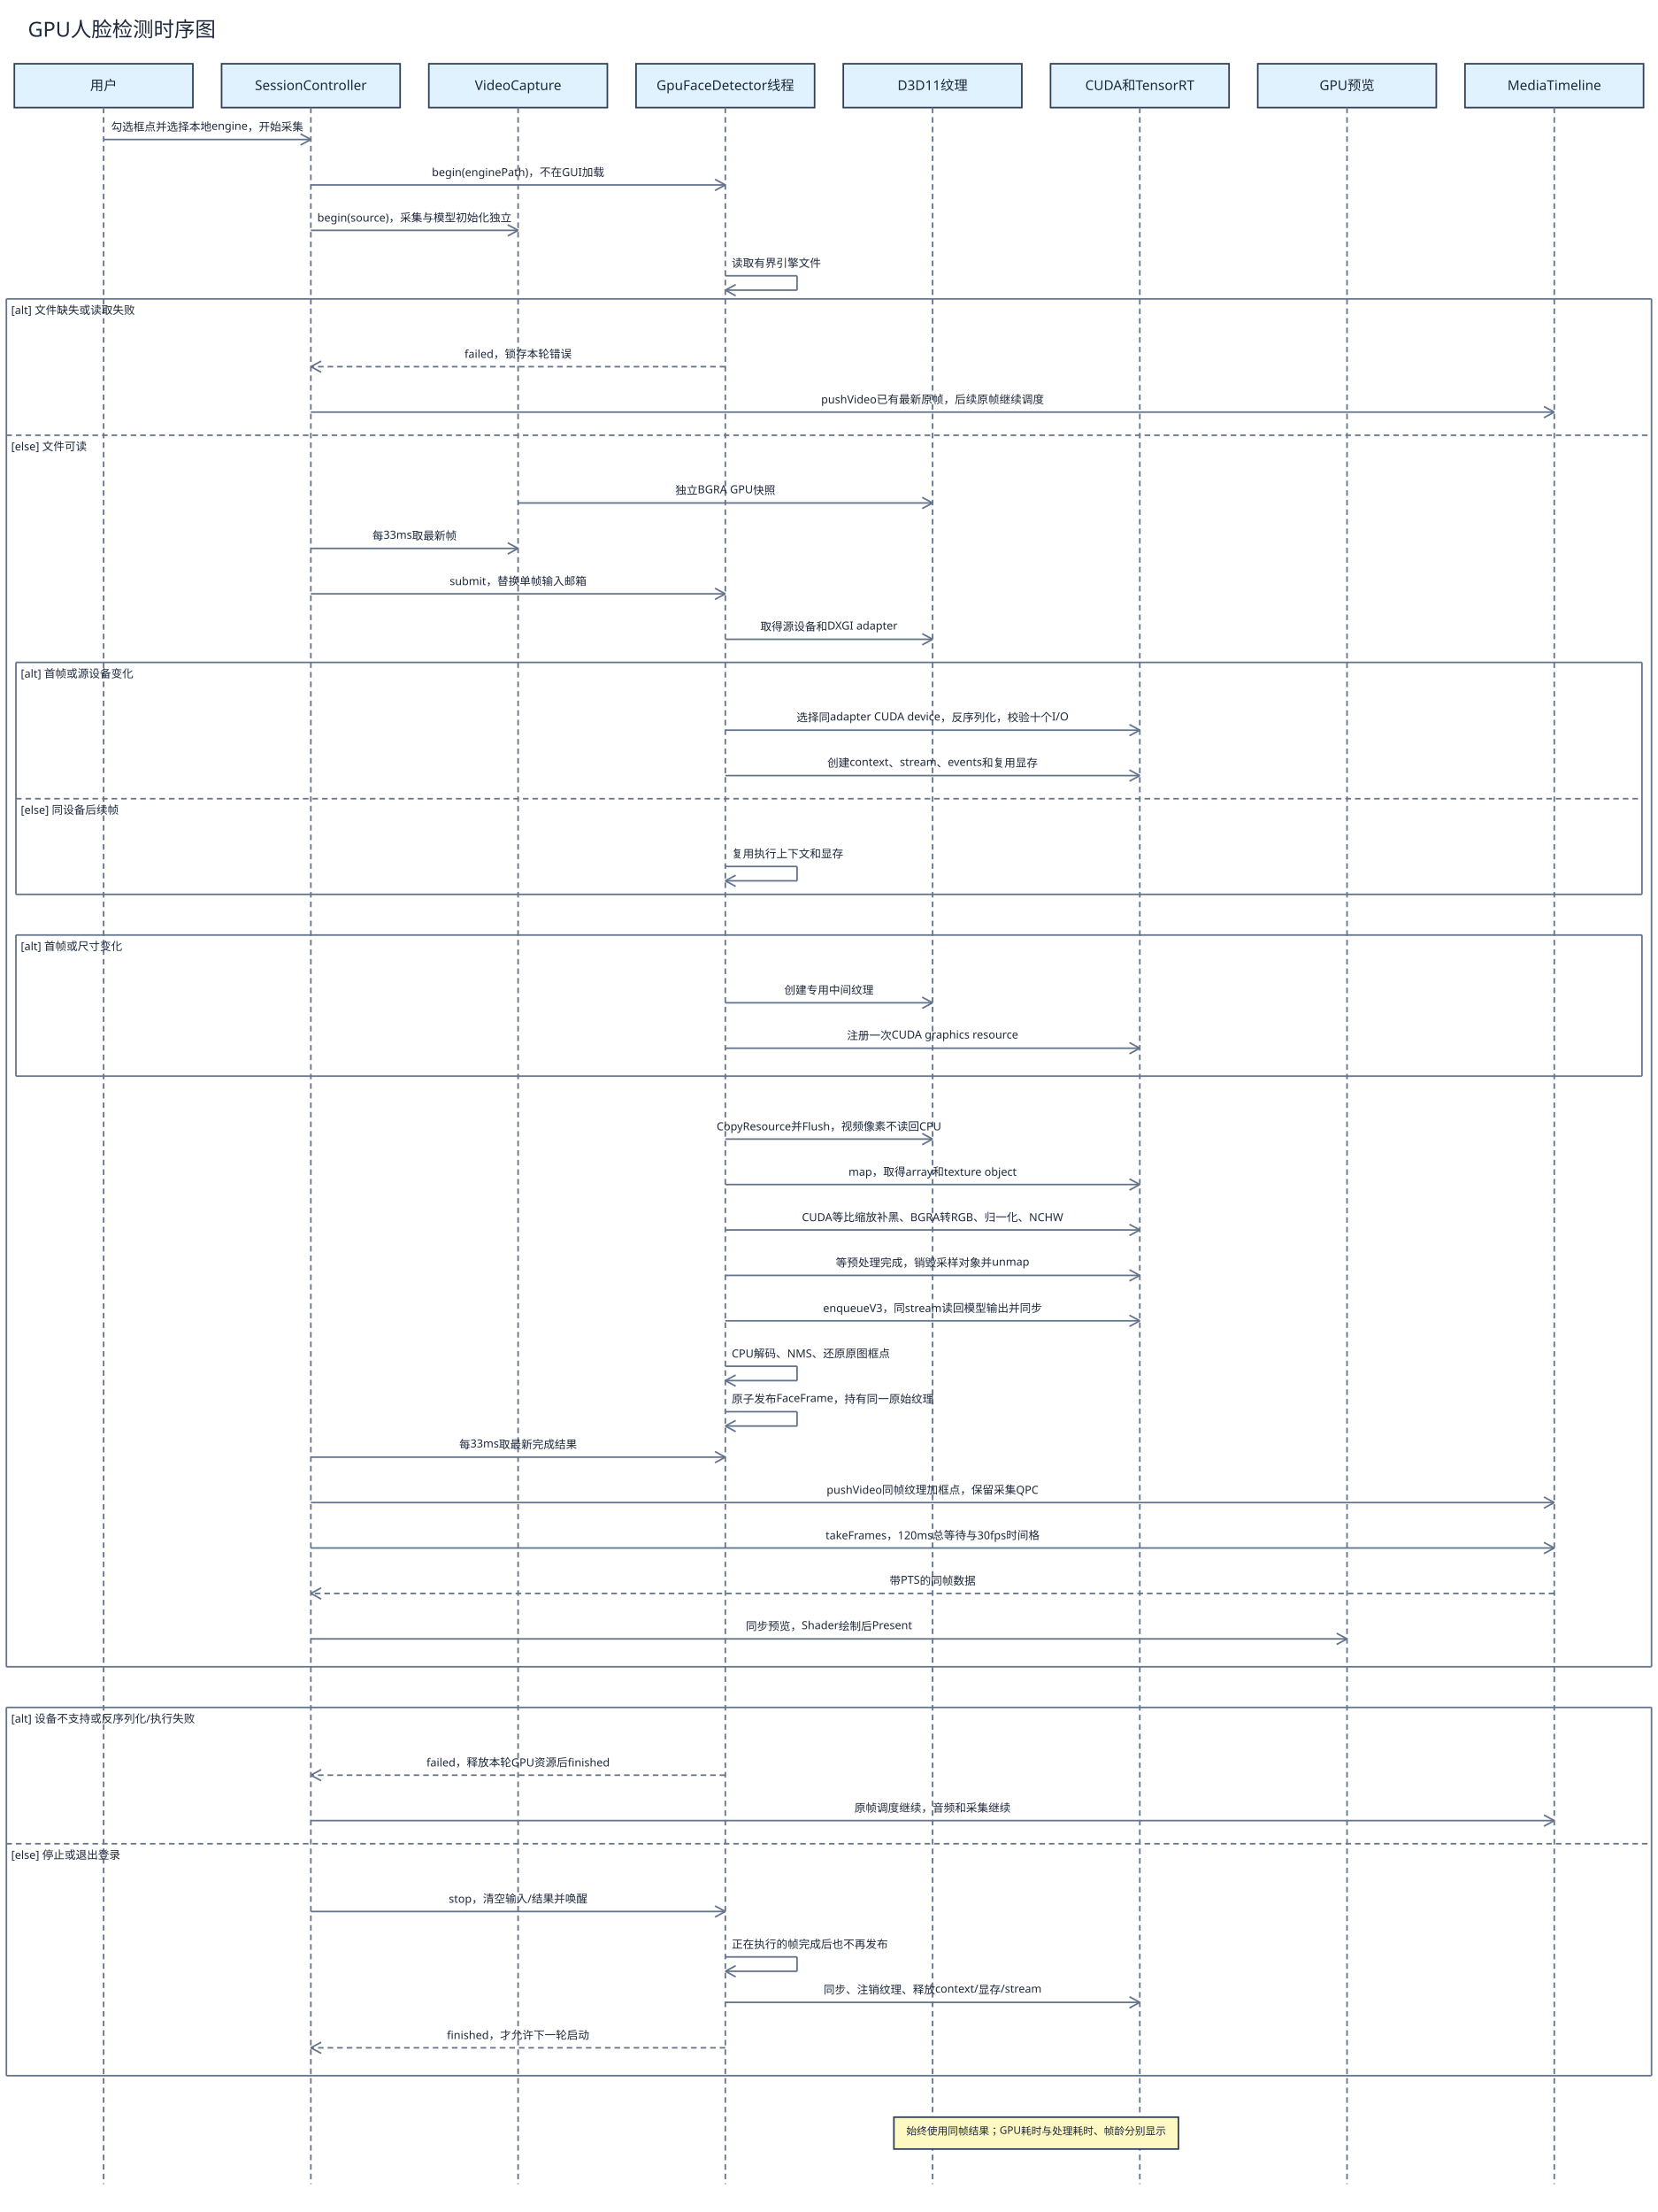
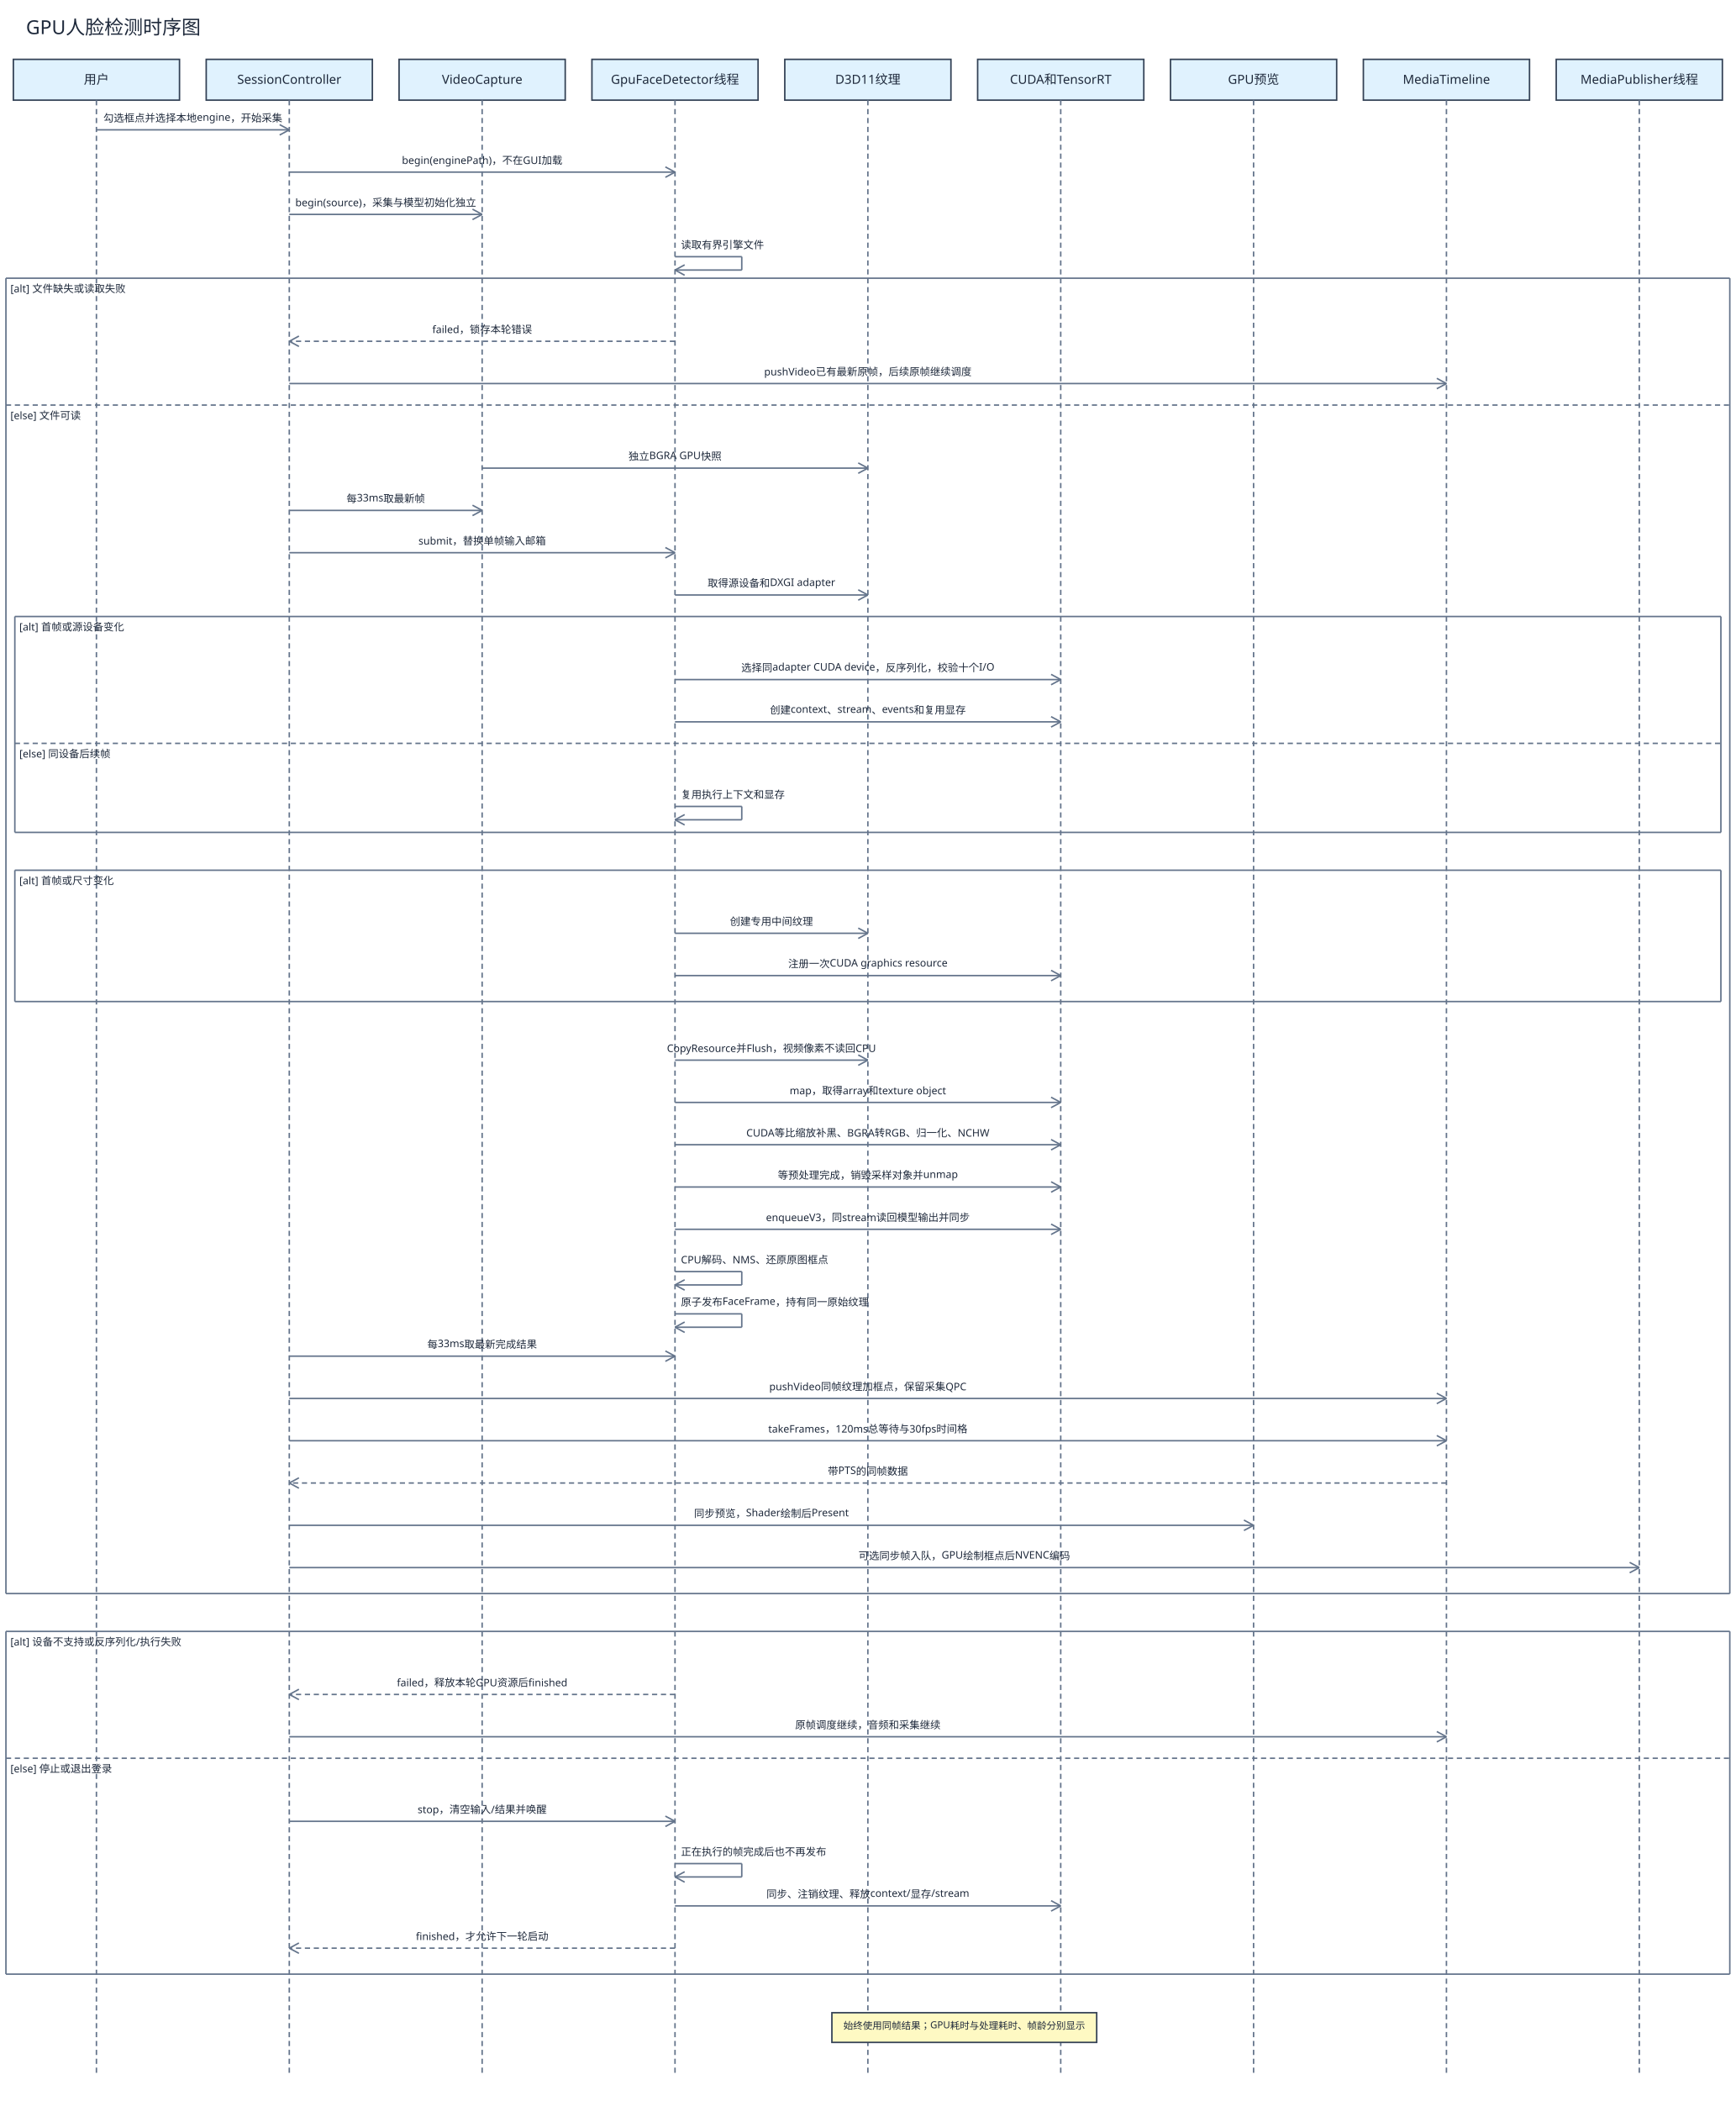
- <svg xmlns="http://www.w3.org/2000/svg" width="2080" height="2775" viewBox="0 0 2080 2775">
+ <svg xmlns="http://www.w3.org/2000/svg" width="2340" height="2832" viewBox="0 0 2340 2832">
  <text x="35" y="46" fill="#1e293b" font-family="Microsoft YaHei, sans-serif" font-size="26" text-anchor="start">GPU人脸检测时序图</text>
  <rect x="18.0" y="80" width="224" height="55" fill="#e0f2fe" stroke="#334155" stroke-width="2" />
  <text x="130.0" y="113" fill="#1e293b" font-family="Microsoft YaHei, sans-serif" font-size="17" text-anchor="middle">用户</text>
-   <line x1="130.0" y1="135" x2="130.0" y2="2740" stroke="#64748b" stroke-width="2" stroke-dasharray="7 5" />
+   <line x1="130.0" y1="135" x2="130.0" y2="2797" stroke="#64748b" stroke-width="2" stroke-dasharray="7 5" />
  <rect x="278.0" y="80" width="224" height="55" fill="#e0f2fe" stroke="#334155" stroke-width="2" />
  <text x="390.0" y="113" fill="#1e293b" font-family="Microsoft YaHei, sans-serif" font-size="17" text-anchor="middle">SessionController</text>
-   <line x1="390.0" y1="135" x2="390.0" y2="2740" stroke="#64748b" stroke-width="2" stroke-dasharray="7 5" />
+   <line x1="390.0" y1="135" x2="390.0" y2="2797" stroke="#64748b" stroke-width="2" stroke-dasharray="7 5" />
  <rect x="538.0" y="80" width="224" height="55" fill="#e0f2fe" stroke="#334155" stroke-width="2" />
  <text x="650.0" y="113" fill="#1e293b" font-family="Microsoft YaHei, sans-serif" font-size="17" text-anchor="middle">VideoCapture</text>
-   <line x1="650.0" y1="135" x2="650.0" y2="2740" stroke="#64748b" stroke-width="2" stroke-dasharray="7 5" />
+   <line x1="650.0" y1="135" x2="650.0" y2="2797" stroke="#64748b" stroke-width="2" stroke-dasharray="7 5" />
  <rect x="798.0" y="80" width="224" height="55" fill="#e0f2fe" stroke="#334155" stroke-width="2" />
  <text x="910.0" y="113" fill="#1e293b" font-family="Microsoft YaHei, sans-serif" font-size="17" text-anchor="middle">GpuFaceDetector线程</text>
-   <line x1="910.0" y1="135" x2="910.0" y2="2740" stroke="#64748b" stroke-width="2" stroke-dasharray="7 5" />
+   <line x1="910.0" y1="135" x2="910.0" y2="2797" stroke="#64748b" stroke-width="2" stroke-dasharray="7 5" />
  <rect x="1058.0" y="80" width="224" height="55" fill="#e0f2fe" stroke="#334155" stroke-width="2" />
  <text x="1170.0" y="113" fill="#1e293b" font-family="Microsoft YaHei, sans-serif" font-size="17" text-anchor="middle">D3D11纹理</text>
-   <line x1="1170.0" y1="135" x2="1170.0" y2="2740" stroke="#64748b" stroke-width="2" stroke-dasharray="7 5" />
+   <line x1="1170.0" y1="135" x2="1170.0" y2="2797" stroke="#64748b" stroke-width="2" stroke-dasharray="7 5" />
  <rect x="1318.0" y="80" width="224" height="55" fill="#e0f2fe" stroke="#334155" stroke-width="2" />
  <text x="1430.0" y="113" fill="#1e293b" font-family="Microsoft YaHei, sans-serif" font-size="17" text-anchor="middle">CUDA和TensorRT</text>
-   <line x1="1430.0" y1="135" x2="1430.0" y2="2740" stroke="#64748b" stroke-width="2" stroke-dasharray="7 5" />
+   <line x1="1430.0" y1="135" x2="1430.0" y2="2797" stroke="#64748b" stroke-width="2" stroke-dasharray="7 5" />
  <rect x="1578.0" y="80" width="224" height="55" fill="#e0f2fe" stroke="#334155" stroke-width="2" />
  <text x="1690.0" y="113" fill="#1e293b" font-family="Microsoft YaHei, sans-serif" font-size="17" text-anchor="middle">GPU预览</text>
-   <line x1="1690.0" y1="135" x2="1690.0" y2="2740" stroke="#64748b" stroke-width="2" stroke-dasharray="7 5" />
+   <line x1="1690.0" y1="135" x2="1690.0" y2="2797" stroke="#64748b" stroke-width="2" stroke-dasharray="7 5" />
  <rect x="1838.0" y="80" width="224" height="55" fill="#e0f2fe" stroke="#334155" stroke-width="2" />
  <text x="1950.0" y="113" fill="#1e293b" font-family="Microsoft YaHei, sans-serif" font-size="17" text-anchor="middle">MediaTimeline</text>
-   <line x1="1950.0" y1="135" x2="1950.0" y2="2740" stroke="#64748b" stroke-width="2" stroke-dasharray="7 5" />
+   <line x1="1950.0" y1="135" x2="1950.0" y2="2797" stroke="#64748b" stroke-width="2" stroke-dasharray="7 5" />
+   <rect x="2098.0" y="80" width="224" height="55" fill="#e0f2fe" stroke="#334155" stroke-width="2" />
+   <text x="2210.0" y="113" fill="#1e293b" font-family="Microsoft YaHei, sans-serif" font-size="17" text-anchor="middle">MediaPublisher线程</text>
+   <line x1="2210.0" y1="135" x2="2210.0" y2="2797" stroke="#64748b" stroke-width="2" stroke-dasharray="7 5" />
  <line x1="130.0" y1="175" x2="390.0" y2="175" stroke="#64748b" stroke-width="2" />
  <line x1="390.0" y1="175" x2="377.0" y2="182.0" stroke="#64748b" stroke-width="2" />
  <line x1="390.0" y1="175" x2="377.0" y2="168.0" stroke="#64748b" stroke-width="2" />
  <text x="260.0" y="164" fill="#1e293b" font-family="Microsoft YaHei, sans-serif" font-size="14" text-anchor="middle">勾选框点并选择本地engine，开始采集</text>
  <line x1="390.0" y1="232" x2="910.0" y2="232" stroke="#64748b" stroke-width="2" />
  <line x1="910.0" y1="232" x2="897.0" y2="239.0" stroke="#64748b" stroke-width="2" />
  <line x1="910.0" y1="232" x2="897.0" y2="225.0" stroke="#64748b" stroke-width="2" />
  <text x="650.0" y="221" fill="#1e293b" font-family="Microsoft YaHei, sans-serif" font-size="14" text-anchor="middle">begin(enginePath)，不在GUI加载</text>
  <line x1="390.0" y1="289" x2="650.0" y2="289" stroke="#64748b" stroke-width="2" />
  <line x1="650.0" y1="289" x2="637.0" y2="296.0" stroke="#64748b" stroke-width="2" />
  <line x1="650.0" y1="289" x2="637.0" y2="282.0" stroke="#64748b" stroke-width="2" />
  <text x="520.0" y="278" fill="#1e293b" font-family="Microsoft YaHei, sans-serif" font-size="14" text-anchor="middle">begin(source)，采集与模型初始化独立</text>
  <line x1="910.0" y1="346" x2="1000.0" y2="346" stroke="#64748b" stroke-width="2" />
  <line x1="1000.0" y1="346" x2="1000.0" y2="364" stroke="#64748b" stroke-width="2" />
  <line x1="1000.0" y1="364" x2="910.0" y2="364" stroke="#64748b" stroke-width="2" />
  <line x1="910.0" y1="364" x2="923.0" y2="357.0" stroke="#64748b" stroke-width="2" />
  <line x1="910.0" y1="364" x2="923.0" y2="371.0" stroke="#64748b" stroke-width="2" />
  <text x="918.0" y="335" fill="#1e293b" font-family="Microsoft YaHei, sans-serif" font-size="14" text-anchor="start">读取有界引擎文件</text>
  <text x="14" y="394" fill="#1e293b" font-family="Microsoft YaHei, sans-serif" font-size="14" text-anchor="start">[alt] 文件缺失或读取失败</text>
-   <line x1="8" y1="375" x2="2072" y2="375" stroke="#64748b" stroke-width="2" />
+   <line x1="8" y1="375" x2="2332" y2="375" stroke="#64748b" stroke-width="2" />
  <line x1="910.0" y1="460" x2="390.0" y2="460" stroke="#64748b" stroke-width="2" stroke-dasharray="7 5" />
  <line x1="390.0" y1="460" x2="403.0" y2="453.0" stroke="#64748b" stroke-width="2" />
  <line x1="390.0" y1="460" x2="403.0" y2="467.0" stroke="#64748b" stroke-width="2" />
  <text x="650.0" y="449" fill="#1e293b" font-family="Microsoft YaHei, sans-serif" font-size="14" text-anchor="middle">failed，锁存本轮错误</text>
  <line x1="390.0" y1="517" x2="1950.0" y2="517" stroke="#64748b" stroke-width="2" />
  <line x1="1950.0" y1="517" x2="1937.0" y2="524.0" stroke="#64748b" stroke-width="2" />
  <line x1="1950.0" y1="517" x2="1937.0" y2="510.0" stroke="#64748b" stroke-width="2" />
  <text x="1170.0" y="506" fill="#1e293b" font-family="Microsoft YaHei, sans-serif" font-size="14" text-anchor="middle">pushVideo已有最新原帧，后续原帧继续调度</text>
-   <line x1="8" y1="546" x2="2072" y2="546" stroke="#64748b" stroke-width="2" stroke-dasharray="7 5" />
+   <line x1="8" y1="546" x2="2332" y2="546" stroke="#64748b" stroke-width="2" stroke-dasharray="7 5" />
  <text x="14" y="565" fill="#1e293b" font-family="Microsoft YaHei, sans-serif" font-size="14" text-anchor="start">[else] 文件可读</text>
  <line x1="650.0" y1="631" x2="1170.0" y2="631" stroke="#64748b" stroke-width="2" />
  <line x1="1170.0" y1="631" x2="1157.0" y2="638.0" stroke="#64748b" stroke-width="2" />
  <line x1="1170.0" y1="631" x2="1157.0" y2="624.0" stroke="#64748b" stroke-width="2" />
  <text x="910.0" y="620" fill="#1e293b" font-family="Microsoft YaHei, sans-serif" font-size="14" text-anchor="middle">独立BGRA GPU快照</text>
  <line x1="390.0" y1="688" x2="650.0" y2="688" stroke="#64748b" stroke-width="2" />
  <line x1="650.0" y1="688" x2="637.0" y2="695.0" stroke="#64748b" stroke-width="2" />
  <line x1="650.0" y1="688" x2="637.0" y2="681.0" stroke="#64748b" stroke-width="2" />
  <text x="520.0" y="677" fill="#1e293b" font-family="Microsoft YaHei, sans-serif" font-size="14" text-anchor="middle">每33ms取最新帧</text>
  <line x1="390.0" y1="745" x2="910.0" y2="745" stroke="#64748b" stroke-width="2" />
  <line x1="910.0" y1="745" x2="897.0" y2="752.0" stroke="#64748b" stroke-width="2" />
  <line x1="910.0" y1="745" x2="897.0" y2="738.0" stroke="#64748b" stroke-width="2" />
  <text x="650.0" y="734" fill="#1e293b" font-family="Microsoft YaHei, sans-serif" font-size="14" text-anchor="middle">submit，替换单帧输入邮箱</text>
  <line x1="910.0" y1="802" x2="1170.0" y2="802" stroke="#64748b" stroke-width="2" />
  <line x1="1170.0" y1="802" x2="1157.0" y2="809.0" stroke="#64748b" stroke-width="2" />
  <line x1="1170.0" y1="802" x2="1157.0" y2="795.0" stroke="#64748b" stroke-width="2" />
  <text x="1040.0" y="791" fill="#1e293b" font-family="Microsoft YaHei, sans-serif" font-size="14" text-anchor="middle">取得源设备和DXGI adapter</text>
  <text x="26" y="850" fill="#1e293b" font-family="Microsoft YaHei, sans-serif" font-size="14" text-anchor="start">[alt] 首帧或源设备变化</text>
-   <line x1="20" y1="831" x2="2060" y2="831" stroke="#64748b" stroke-width="2" />
+   <line x1="20" y1="831" x2="2320" y2="831" stroke="#64748b" stroke-width="2" />
  <line x1="910.0" y1="916" x2="1430.0" y2="916" stroke="#64748b" stroke-width="2" />
  <line x1="1430.0" y1="916" x2="1417.0" y2="923.0" stroke="#64748b" stroke-width="2" />
  <line x1="1430.0" y1="916" x2="1417.0" y2="909.0" stroke="#64748b" stroke-width="2" />
  <text x="1170.0" y="905" fill="#1e293b" font-family="Microsoft YaHei, sans-serif" font-size="14" text-anchor="middle">选择同adapter CUDA device，反序列化，校验十个I/O</text>
  <line x1="910.0" y1="973" x2="1430.0" y2="973" stroke="#64748b" stroke-width="2" />
  <line x1="1430.0" y1="973" x2="1417.0" y2="980.0" stroke="#64748b" stroke-width="2" />
  <line x1="1430.0" y1="973" x2="1417.0" y2="966.0" stroke="#64748b" stroke-width="2" />
  <text x="1170.0" y="962" fill="#1e293b" font-family="Microsoft YaHei, sans-serif" font-size="14" text-anchor="middle">创建context、stream、events和复用显存</text>
-   <line x1="20" y1="1002" x2="2060" y2="1002" stroke="#64748b" stroke-width="2" stroke-dasharray="7 5" />
+   <line x1="20" y1="1002" x2="2320" y2="1002" stroke="#64748b" stroke-width="2" stroke-dasharray="7 5" />
  <text x="26" y="1021" fill="#1e293b" font-family="Microsoft YaHei, sans-serif" font-size="14" text-anchor="start">[else] 同设备后续帧</text>
  <line x1="910.0" y1="1087" x2="1000.0" y2="1087" stroke="#64748b" stroke-width="2" />
  <line x1="1000.0" y1="1087" x2="1000.0" y2="1105" stroke="#64748b" stroke-width="2" />
  <line x1="1000.0" y1="1105" x2="910.0" y2="1105" stroke="#64748b" stroke-width="2" />
  <line x1="910.0" y1="1105" x2="923.0" y2="1098.0" stroke="#64748b" stroke-width="2" />
  <line x1="910.0" y1="1105" x2="923.0" y2="1112.0" stroke="#64748b" stroke-width="2" />
  <text x="918.0" y="1076" fill="#1e293b" font-family="Microsoft YaHei, sans-serif" font-size="14" text-anchor="start">复用执行上下文和显存</text>
  <line x1="20" y1="831" x2="20" y2="1122" stroke="#64748b" stroke-width="2" />
-   <line x1="2060" y1="831" x2="2060" y2="1122" stroke="#64748b" stroke-width="2" />
-   <line x1="20" y1="1122" x2="2060" y2="1122" stroke="#64748b" stroke-width="2" />
+   <line x1="2320" y1="831" x2="2320" y2="1122" stroke="#64748b" stroke-width="2" />
+   <line x1="20" y1="1122" x2="2320" y2="1122" stroke="#64748b" stroke-width="2" />
  <text x="26" y="1192" fill="#1e293b" font-family="Microsoft YaHei, sans-serif" font-size="14" text-anchor="start">[alt] 首帧或尺寸变化</text>
-   <line x1="20" y1="1173" x2="2060" y2="1173" stroke="#64748b" stroke-width="2" />
+   <line x1="20" y1="1173" x2="2320" y2="1173" stroke="#64748b" stroke-width="2" />
  <line x1="910.0" y1="1258" x2="1170.0" y2="1258" stroke="#64748b" stroke-width="2" />
  <line x1="1170.0" y1="1258" x2="1157.0" y2="1265.0" stroke="#64748b" stroke-width="2" />
  <line x1="1170.0" y1="1258" x2="1157.0" y2="1251.0" stroke="#64748b" stroke-width="2" />
  <text x="1040.0" y="1247" fill="#1e293b" font-family="Microsoft YaHei, sans-serif" font-size="14" text-anchor="middle">创建专用中间纹理</text>
  <line x1="910.0" y1="1315" x2="1430.0" y2="1315" stroke="#64748b" stroke-width="2" />
  <line x1="1430.0" y1="1315" x2="1417.0" y2="1322.0" stroke="#64748b" stroke-width="2" />
  <line x1="1430.0" y1="1315" x2="1417.0" y2="1308.0" stroke="#64748b" stroke-width="2" />
  <text x="1170.0" y="1304" fill="#1e293b" font-family="Microsoft YaHei, sans-serif" font-size="14" text-anchor="middle">注册一次CUDA graphics resource</text>
  <line x1="20" y1="1173" x2="20" y2="1350" stroke="#64748b" stroke-width="2" />
-   <line x1="2060" y1="1173" x2="2060" y2="1350" stroke="#64748b" stroke-width="2" />
-   <line x1="20" y1="1350" x2="2060" y2="1350" stroke="#64748b" stroke-width="2" />
+   <line x1="2320" y1="1173" x2="2320" y2="1350" stroke="#64748b" stroke-width="2" />
+   <line x1="20" y1="1350" x2="2320" y2="1350" stroke="#64748b" stroke-width="2" />
  <line x1="910.0" y1="1429" x2="1170.0" y2="1429" stroke="#64748b" stroke-width="2" />
  <line x1="1170.0" y1="1429" x2="1157.0" y2="1436.0" stroke="#64748b" stroke-width="2" />
  <line x1="1170.0" y1="1429" x2="1157.0" y2="1422.0" stroke="#64748b" stroke-width="2" />
  <text x="1040.0" y="1418" fill="#1e293b" font-family="Microsoft YaHei, sans-serif" font-size="14" text-anchor="middle">CopyResource并Flush，视频像素不读回CPU</text>
  <line x1="910.0" y1="1486" x2="1430.0" y2="1486" stroke="#64748b" stroke-width="2" />
  <line x1="1430.0" y1="1486" x2="1417.0" y2="1493.0" stroke="#64748b" stroke-width="2" />
  <line x1="1430.0" y1="1486" x2="1417.0" y2="1479.0" stroke="#64748b" stroke-width="2" />
  <text x="1170.0" y="1475" fill="#1e293b" font-family="Microsoft YaHei, sans-serif" font-size="14" text-anchor="middle">map，取得array和texture object</text>
  <line x1="910.0" y1="1543" x2="1430.0" y2="1543" stroke="#64748b" stroke-width="2" />
  <line x1="1430.0" y1="1543" x2="1417.0" y2="1550.0" stroke="#64748b" stroke-width="2" />
  <line x1="1430.0" y1="1543" x2="1417.0" y2="1536.0" stroke="#64748b" stroke-width="2" />
  <text x="1170.0" y="1532" fill="#1e293b" font-family="Microsoft YaHei, sans-serif" font-size="14" text-anchor="middle">CUDA等比缩放补黑、BGRA转RGB、归一化、NCHW</text>
  <line x1="910.0" y1="1600" x2="1430.0" y2="1600" stroke="#64748b" stroke-width="2" />
  <line x1="1430.0" y1="1600" x2="1417.0" y2="1607.0" stroke="#64748b" stroke-width="2" />
  <line x1="1430.0" y1="1600" x2="1417.0" y2="1593.0" stroke="#64748b" stroke-width="2" />
  <text x="1170.0" y="1589" fill="#1e293b" font-family="Microsoft YaHei, sans-serif" font-size="14" text-anchor="middle">等预处理完成，销毁采样对象并unmap</text>
  <line x1="910.0" y1="1657" x2="1430.0" y2="1657" stroke="#64748b" stroke-width="2" />
  <line x1="1430.0" y1="1657" x2="1417.0" y2="1664.0" stroke="#64748b" stroke-width="2" />
  <line x1="1430.0" y1="1657" x2="1417.0" y2="1650.0" stroke="#64748b" stroke-width="2" />
  <text x="1170.0" y="1646" fill="#1e293b" font-family="Microsoft YaHei, sans-serif" font-size="14" text-anchor="middle">enqueueV3，同stream读回模型输出并同步</text>
  <line x1="910.0" y1="1714" x2="1000.0" y2="1714" stroke="#64748b" stroke-width="2" />
  <line x1="1000.0" y1="1714" x2="1000.0" y2="1732" stroke="#64748b" stroke-width="2" />
  <line x1="1000.0" y1="1732" x2="910.0" y2="1732" stroke="#64748b" stroke-width="2" />
  <line x1="910.0" y1="1732" x2="923.0" y2="1725.0" stroke="#64748b" stroke-width="2" />
  <line x1="910.0" y1="1732" x2="923.0" y2="1739.0" stroke="#64748b" stroke-width="2" />
  <text x="918.0" y="1703" fill="#1e293b" font-family="Microsoft YaHei, sans-serif" font-size="14" text-anchor="start">CPU解码、NMS、还原原图框点</text>
  <line x1="910.0" y1="1771" x2="1000.0" y2="1771" stroke="#64748b" stroke-width="2" />
  <line x1="1000.0" y1="1771" x2="1000.0" y2="1789" stroke="#64748b" stroke-width="2" />
  <line x1="1000.0" y1="1789" x2="910.0" y2="1789" stroke="#64748b" stroke-width="2" />
  <line x1="910.0" y1="1789" x2="923.0" y2="1782.0" stroke="#64748b" stroke-width="2" />
  <line x1="910.0" y1="1789" x2="923.0" y2="1796.0" stroke="#64748b" stroke-width="2" />
  <text x="918.0" y="1760" fill="#1e293b" font-family="Microsoft YaHei, sans-serif" font-size="14" text-anchor="start">原子发布FaceFrame，持有同一原始纹理</text>
  <line x1="390.0" y1="1828" x2="910.0" y2="1828" stroke="#64748b" stroke-width="2" />
  <line x1="910.0" y1="1828" x2="897.0" y2="1835.0" stroke="#64748b" stroke-width="2" />
  <line x1="910.0" y1="1828" x2="897.0" y2="1821.0" stroke="#64748b" stroke-width="2" />
  <text x="650.0" y="1817" fill="#1e293b" font-family="Microsoft YaHei, sans-serif" font-size="14" text-anchor="middle">每33ms取最新完成结果</text>
  <line x1="390.0" y1="1885" x2="1950.0" y2="1885" stroke="#64748b" stroke-width="2" />
  <line x1="1950.0" y1="1885" x2="1937.0" y2="1892.0" stroke="#64748b" stroke-width="2" />
  <line x1="1950.0" y1="1885" x2="1937.0" y2="1878.0" stroke="#64748b" stroke-width="2" />
  <text x="1170.0" y="1874" fill="#1e293b" font-family="Microsoft YaHei, sans-serif" font-size="14" text-anchor="middle">pushVideo同帧纹理加框点，保留采集QPC</text>
  <line x1="390.0" y1="1942" x2="1950.0" y2="1942" stroke="#64748b" stroke-width="2" />
  <line x1="1950.0" y1="1942" x2="1937.0" y2="1949.0" stroke="#64748b" stroke-width="2" />
  <line x1="1950.0" y1="1942" x2="1937.0" y2="1935.0" stroke="#64748b" stroke-width="2" />
  <text x="1170.0" y="1931" fill="#1e293b" font-family="Microsoft YaHei, sans-serif" font-size="14" text-anchor="middle">takeFrames，120ms总等待与30fps时间格</text>
  <line x1="1950.0" y1="1999" x2="390.0" y2="1999" stroke="#64748b" stroke-width="2" stroke-dasharray="7 5" />
  <line x1="390.0" y1="1999" x2="403.0" y2="1992.0" stroke="#64748b" stroke-width="2" />
  <line x1="390.0" y1="1999" x2="403.0" y2="2006.0" stroke="#64748b" stroke-width="2" />
  <text x="1170.0" y="1988" fill="#1e293b" font-family="Microsoft YaHei, sans-serif" font-size="14" text-anchor="middle">带PTS的同帧数据</text>
  <line x1="390.0" y1="2056" x2="1690.0" y2="2056" stroke="#64748b" stroke-width="2" />
  <line x1="1690.0" y1="2056" x2="1677.0" y2="2063.0" stroke="#64748b" stroke-width="2" />
  <line x1="1690.0" y1="2056" x2="1677.0" y2="2049.0" stroke="#64748b" stroke-width="2" />
  <text x="1040.0" y="2045" fill="#1e293b" font-family="Microsoft YaHei, sans-serif" font-size="14" text-anchor="middle">同步预览，Shader绘制后Present</text>
-   <line x1="8" y1="375" x2="8" y2="2091" stroke="#64748b" stroke-width="2" />
-   <line x1="2072" y1="375" x2="2072" y2="2091" stroke="#64748b" stroke-width="2" />
-   <line x1="8" y1="2091" x2="2072" y2="2091" stroke="#64748b" stroke-width="2" />
-   <text x="14" y="2161" fill="#1e293b" font-family="Microsoft YaHei, sans-serif" font-size="14" text-anchor="start">[alt] 设备不支持或反序列化/执行失败</text>
-   <line x1="8" y1="2142" x2="2072" y2="2142" stroke="#64748b" stroke-width="2" />
-   <line x1="910.0" y1="2227" x2="390.0" y2="2227" stroke="#64748b" stroke-width="2" stroke-dasharray="7 5" />
-   <line x1="390.0" y1="2227" x2="403.0" y2="2220.0" stroke="#64748b" stroke-width="2" />
-   <line x1="390.0" y1="2227" x2="403.0" y2="2234.0" stroke="#64748b" stroke-width="2" />
-   <text x="650.0" y="2216" fill="#1e293b" font-family="Microsoft YaHei, sans-serif" font-size="14" text-anchor="middle">failed，释放本轮GPU资源后finished</text>
-   <line x1="390.0" y1="2284" x2="1950.0" y2="2284" stroke="#64748b" stroke-width="2" />
-   <line x1="1950.0" y1="2284" x2="1937.0" y2="2291.0" stroke="#64748b" stroke-width="2" />
-   <line x1="1950.0" y1="2284" x2="1937.0" y2="2277.0" stroke="#64748b" stroke-width="2" />
-   <text x="1170.0" y="2273" fill="#1e293b" font-family="Microsoft YaHei, sans-serif" font-size="14" text-anchor="middle">原帧调度继续，音频和采集继续</text>
-   <line x1="8" y1="2313" x2="2072" y2="2313" stroke="#64748b" stroke-width="2" stroke-dasharray="7 5" />
-   <text x="14" y="2332" fill="#1e293b" font-family="Microsoft YaHei, sans-serif" font-size="14" text-anchor="start">[else] 停止或退出登录</text>
-   <line x1="390.0" y1="2398" x2="910.0" y2="2398" stroke="#64748b" stroke-width="2" />
-   <line x1="910.0" y1="2398" x2="897.0" y2="2405.0" stroke="#64748b" stroke-width="2" />
-   <line x1="910.0" y1="2398" x2="897.0" y2="2391.0" stroke="#64748b" stroke-width="2" />
-   <text x="650.0" y="2387" fill="#1e293b" font-family="Microsoft YaHei, sans-serif" font-size="14" text-anchor="middle">stop，清空输入/结果并唤醒</text>
-   <line x1="910.0" y1="2455" x2="1000.0" y2="2455" stroke="#64748b" stroke-width="2" />
-   <line x1="1000.0" y1="2455" x2="1000.0" y2="2473" stroke="#64748b" stroke-width="2" />
-   <line x1="1000.0" y1="2473" x2="910.0" y2="2473" stroke="#64748b" stroke-width="2" />
-   <line x1="910.0" y1="2473" x2="923.0" y2="2466.0" stroke="#64748b" stroke-width="2" />
-   <line x1="910.0" y1="2473" x2="923.0" y2="2480.0" stroke="#64748b" stroke-width="2" />
-   <text x="918.0" y="2444" fill="#1e293b" font-family="Microsoft YaHei, sans-serif" font-size="14" text-anchor="start">正在执行的帧完成后也不再发布</text>
-   <line x1="910.0" y1="2512" x2="1430.0" y2="2512" stroke="#64748b" stroke-width="2" />
-   <line x1="1430.0" y1="2512" x2="1417.0" y2="2519.0" stroke="#64748b" stroke-width="2" />
-   <line x1="1430.0" y1="2512" x2="1417.0" y2="2505.0" stroke="#64748b" stroke-width="2" />
-   <text x="1170.0" y="2501" fill="#1e293b" font-family="Microsoft YaHei, sans-serif" font-size="14" text-anchor="middle">同步、注销纹理、释放context/显存/stream</text>
-   <line x1="910.0" y1="2569" x2="390.0" y2="2569" stroke="#64748b" stroke-width="2" stroke-dasharray="7 5" />
-   <line x1="390.0" y1="2569" x2="403.0" y2="2562.0" stroke="#64748b" stroke-width="2" />
-   <line x1="390.0" y1="2569" x2="403.0" y2="2576.0" stroke="#64748b" stroke-width="2" />
-   <text x="650.0" y="2558" fill="#1e293b" font-family="Microsoft YaHei, sans-serif" font-size="14" text-anchor="middle">finished，才允许下一轮启动</text>
-   <line x1="8" y1="2142" x2="8" y2="2604" stroke="#64748b" stroke-width="2" />
-   <line x1="2072" y1="2142" x2="2072" y2="2604" stroke="#64748b" stroke-width="2" />
-   <line x1="8" y1="2604" x2="2072" y2="2604" stroke="#64748b" stroke-width="2" />
-   <rect x="1121.5" y="2656" width="357.0" height="40" fill="#fef9c3" stroke="#334155" stroke-width="2" />
-   <text x="1300.0" y="2678" fill="#1e293b" font-family="Microsoft YaHei, sans-serif" font-size="13" text-anchor="middle">始终使用同帧结果；GPU耗时与处理耗时、帧龄分别显示</text>
+   <line x1="390.0" y1="2113" x2="2210.0" y2="2113" stroke="#64748b" stroke-width="2" />
+   <line x1="2210.0" y1="2113" x2="2197.0" y2="2120.0" stroke="#64748b" stroke-width="2" />
+   <line x1="2210.0" y1="2113" x2="2197.0" y2="2106.0" stroke="#64748b" stroke-width="2" />
+   <text x="1300.0" y="2102" fill="#1e293b" font-family="Microsoft YaHei, sans-serif" font-size="14" text-anchor="middle">可选同步帧入队，GPU绘制框点后NVENC编码</text>
+   <line x1="8" y1="375" x2="8" y2="2148" stroke="#64748b" stroke-width="2" />
+   <line x1="2332" y1="375" x2="2332" y2="2148" stroke="#64748b" stroke-width="2" />
+   <line x1="8" y1="2148" x2="2332" y2="2148" stroke="#64748b" stroke-width="2" />
+   <text x="14" y="2218" fill="#1e293b" font-family="Microsoft YaHei, sans-serif" font-size="14" text-anchor="start">[alt] 设备不支持或反序列化/执行失败</text>
+   <line x1="8" y1="2199" x2="2332" y2="2199" stroke="#64748b" stroke-width="2" />
+   <line x1="910.0" y1="2284" x2="390.0" y2="2284" stroke="#64748b" stroke-width="2" stroke-dasharray="7 5" />
+   <line x1="390.0" y1="2284" x2="403.0" y2="2277.0" stroke="#64748b" stroke-width="2" />
+   <line x1="390.0" y1="2284" x2="403.0" y2="2291.0" stroke="#64748b" stroke-width="2" />
+   <text x="650.0" y="2273" fill="#1e293b" font-family="Microsoft YaHei, sans-serif" font-size="14" text-anchor="middle">failed，释放本轮GPU资源后finished</text>
+   <line x1="390.0" y1="2341" x2="1950.0" y2="2341" stroke="#64748b" stroke-width="2" />
+   <line x1="1950.0" y1="2341" x2="1937.0" y2="2348.0" stroke="#64748b" stroke-width="2" />
+   <line x1="1950.0" y1="2341" x2="1937.0" y2="2334.0" stroke="#64748b" stroke-width="2" />
+   <text x="1170.0" y="2330" fill="#1e293b" font-family="Microsoft YaHei, sans-serif" font-size="14" text-anchor="middle">原帧调度继续，音频和采集继续</text>
+   <line x1="8" y1="2370" x2="2332" y2="2370" stroke="#64748b" stroke-width="2" stroke-dasharray="7 5" />
+   <text x="14" y="2389" fill="#1e293b" font-family="Microsoft YaHei, sans-serif" font-size="14" text-anchor="start">[else] 停止或退出登录</text>
+   <line x1="390.0" y1="2455" x2="910.0" y2="2455" stroke="#64748b" stroke-width="2" />
+   <line x1="910.0" y1="2455" x2="897.0" y2="2462.0" stroke="#64748b" stroke-width="2" />
+   <line x1="910.0" y1="2455" x2="897.0" y2="2448.0" stroke="#64748b" stroke-width="2" />
+   <text x="650.0" y="2444" fill="#1e293b" font-family="Microsoft YaHei, sans-serif" font-size="14" text-anchor="middle">stop，清空输入/结果并唤醒</text>
+   <line x1="910.0" y1="2512" x2="1000.0" y2="2512" stroke="#64748b" stroke-width="2" />
+   <line x1="1000.0" y1="2512" x2="1000.0" y2="2530" stroke="#64748b" stroke-width="2" />
+   <line x1="1000.0" y1="2530" x2="910.0" y2="2530" stroke="#64748b" stroke-width="2" />
+   <line x1="910.0" y1="2530" x2="923.0" y2="2523.0" stroke="#64748b" stroke-width="2" />
+   <line x1="910.0" y1="2530" x2="923.0" y2="2537.0" stroke="#64748b" stroke-width="2" />
+   <text x="918.0" y="2501" fill="#1e293b" font-family="Microsoft YaHei, sans-serif" font-size="14" text-anchor="start">正在执行的帧完成后也不再发布</text>
+   <line x1="910.0" y1="2569" x2="1430.0" y2="2569" stroke="#64748b" stroke-width="2" />
+   <line x1="1430.0" y1="2569" x2="1417.0" y2="2576.0" stroke="#64748b" stroke-width="2" />
+   <line x1="1430.0" y1="2569" x2="1417.0" y2="2562.0" stroke="#64748b" stroke-width="2" />
+   <text x="1170.0" y="2558" fill="#1e293b" font-family="Microsoft YaHei, sans-serif" font-size="14" text-anchor="middle">同步、注销纹理、释放context/显存/stream</text>
+   <line x1="910.0" y1="2626" x2="390.0" y2="2626" stroke="#64748b" stroke-width="2" stroke-dasharray="7 5" />
+   <line x1="390.0" y1="2626" x2="403.0" y2="2619.0" stroke="#64748b" stroke-width="2" />
+   <line x1="390.0" y1="2626" x2="403.0" y2="2633.0" stroke="#64748b" stroke-width="2" />
+   <text x="650.0" y="2615" fill="#1e293b" font-family="Microsoft YaHei, sans-serif" font-size="14" text-anchor="middle">finished，才允许下一轮启动</text>
+   <line x1="8" y1="2199" x2="8" y2="2661" stroke="#64748b" stroke-width="2" />
+   <line x1="2332" y1="2199" x2="2332" y2="2661" stroke="#64748b" stroke-width="2" />
+   <line x1="8" y1="2661" x2="2332" y2="2661" stroke="#64748b" stroke-width="2" />
+   <rect x="1121.5" y="2713" width="357.0" height="40" fill="#fef9c3" stroke="#334155" stroke-width="2" />
+   <text x="1300.0" y="2735" fill="#1e293b" font-family="Microsoft YaHei, sans-serif" font-size="13" text-anchor="middle">始终使用同帧结果；GPU耗时与处理耗时、帧龄分别显示</text>
</svg>
